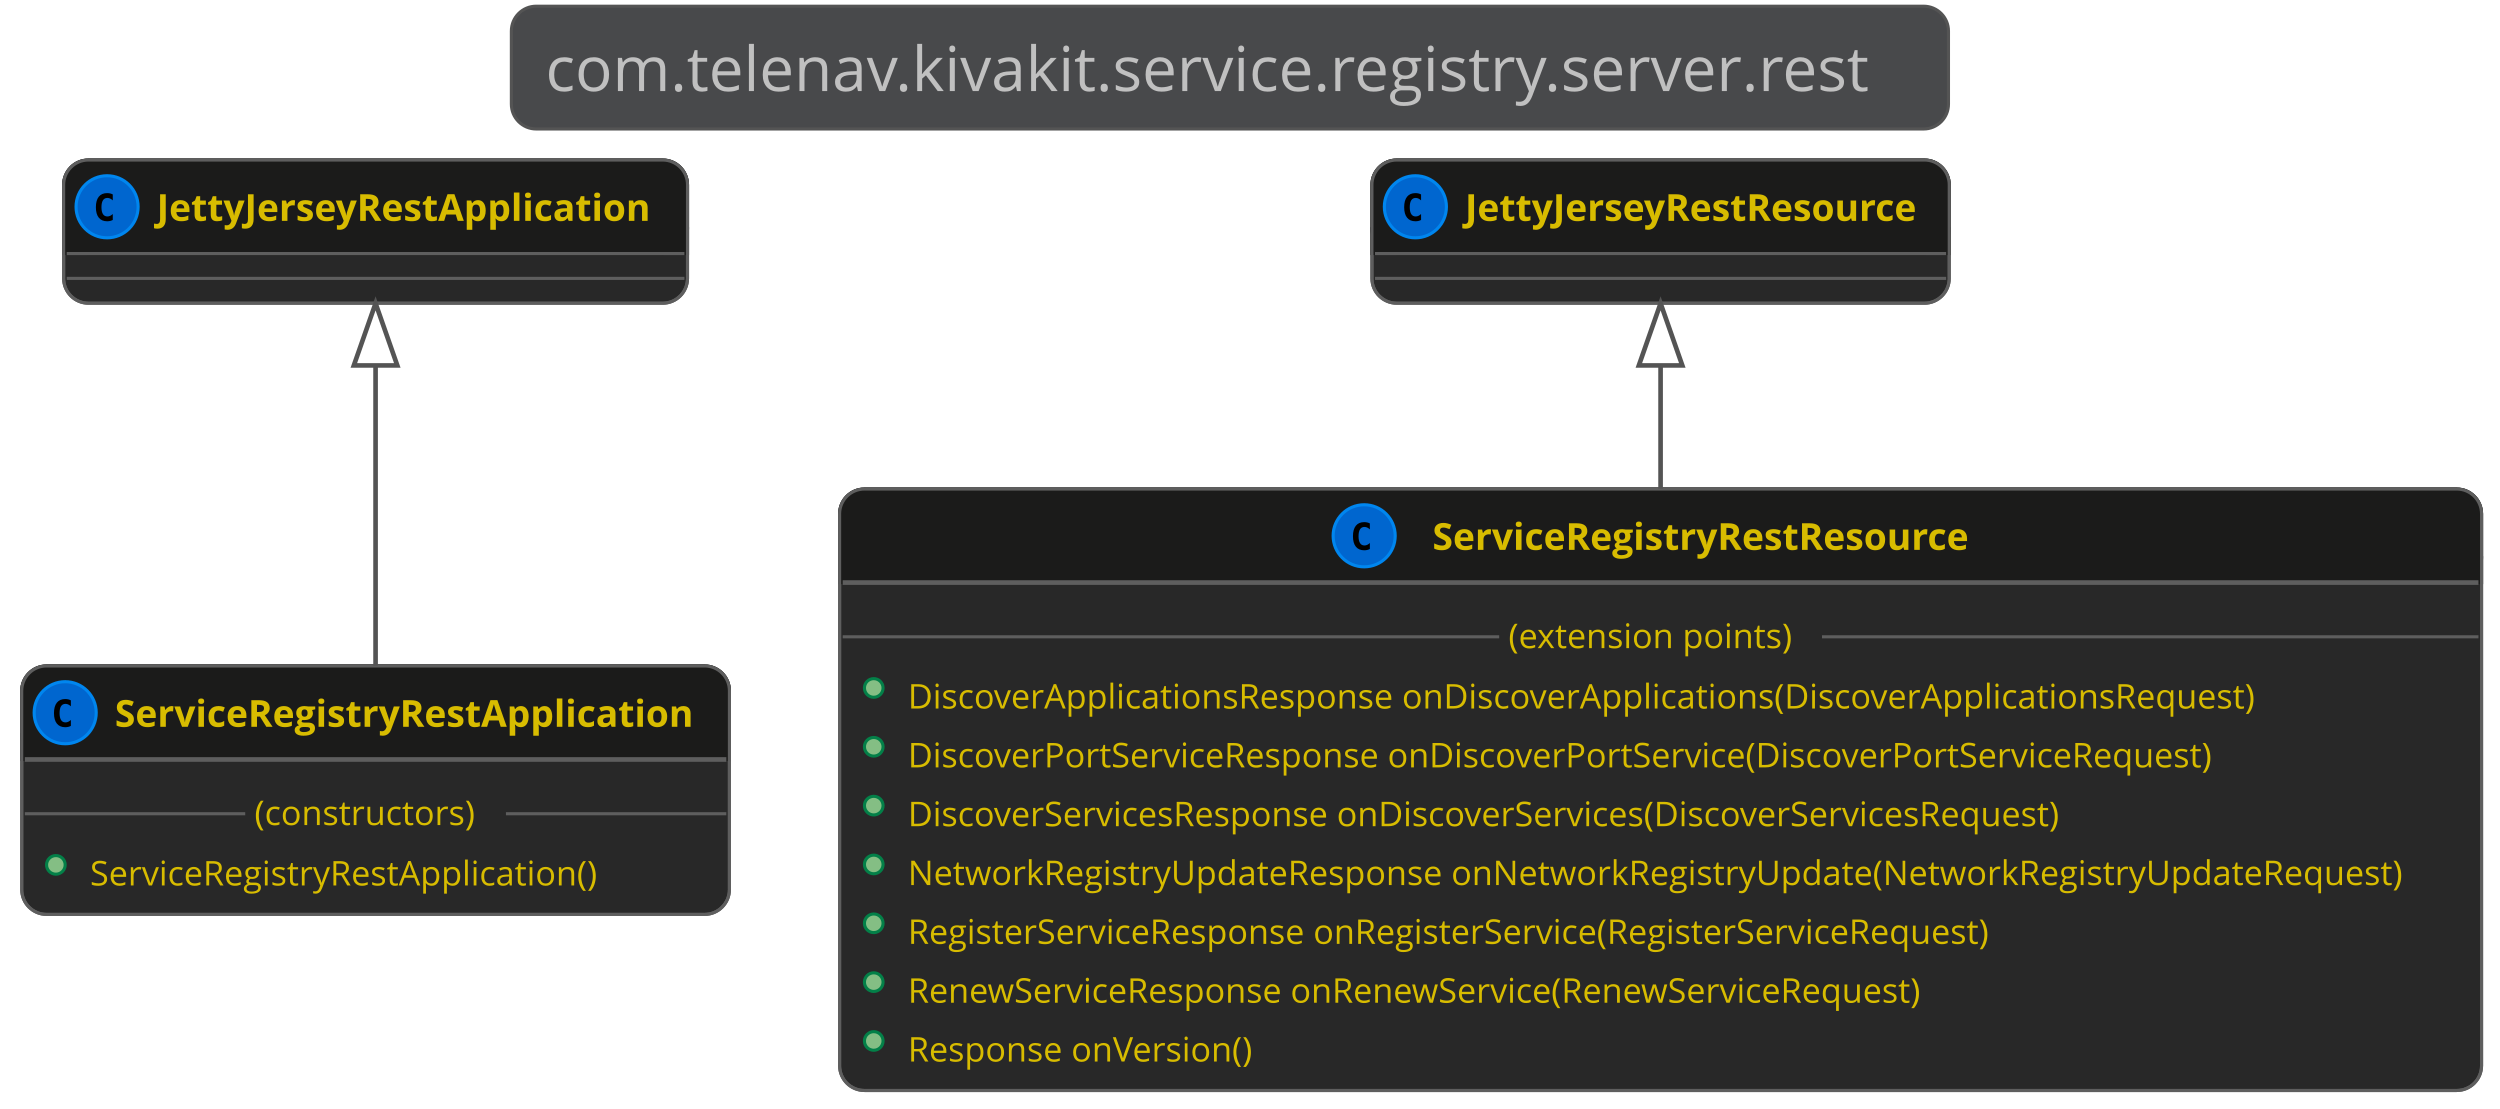
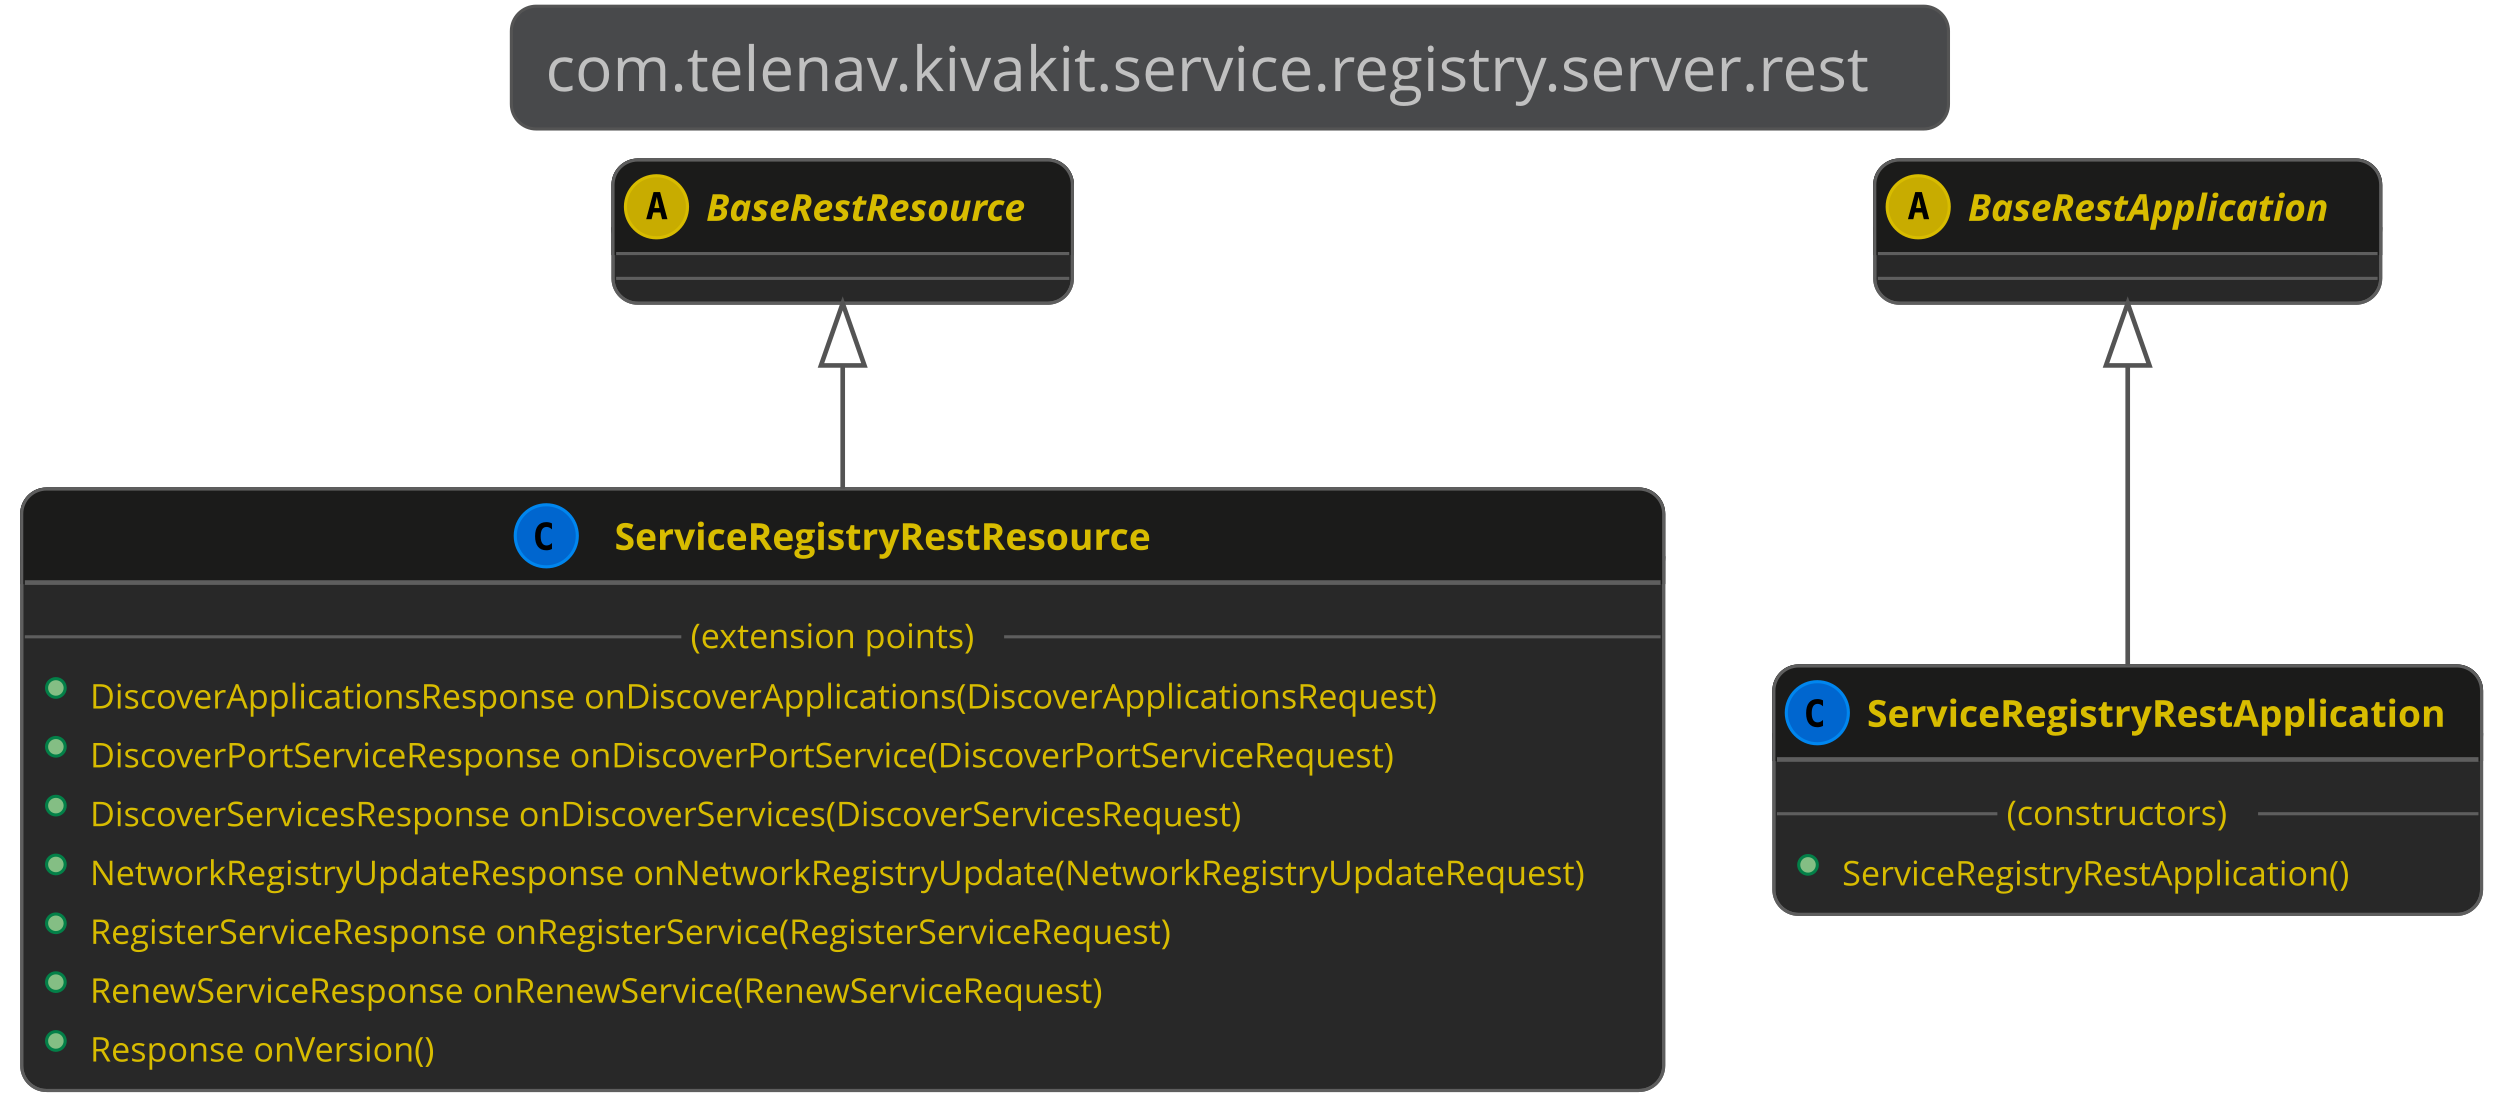
<svg xmlns="http://www.w3.org/2000/svg" contentScriptType="application/ecmascript" contentStyleType="text/css" height="372.917px" preserveAspectRatio="none" style="width:839px;height:372px;background:#333333;" version="1.1" viewBox="0 0 839 372" width="839.583px" zoomAndPan="magnify">
  <defs />
  <g>
    <rect fill="#48494B" height="41.203" rx="8.333" ry="8.333" style="stroke:#545454;stroke-width:1.042;" width="482.292" x="171.615" y="2.083" />
    <text fill="#C0C0C0" font-family="Open Sans,Avenir,Nunito,Arial,Helvetica,SansSerif" font-size="20.833" lengthAdjust="spacing" textLength="459.375" x="183.073" y="30.558">com.telenav.kivakit.service.registry.server.rest</text>
-     <rect fill="#282828" height="48.055" id="JettyJerseyRestApplication" rx="8.333" ry="8.333" style="stroke:#5E5E5E;stroke-width:1.042;" width="209.375" x="21.354" y="53.703" />
-     <rect fill="#1B1B1A" height="31.388" rx="8.333" ry="8.333" style="stroke:#1B1B1A;stroke-width:1.042;" width="209.375" x="21.354" y="53.703" />
-     <rect fill="#1B1B1A" height="8.333" style="stroke:#1B1B1A;stroke-width:1.042;" width="209.375" x="21.354" y="76.758" />
-     <rect fill="none" height="48.055" id="JettyJerseyRestApplication" rx="8.333" ry="8.333" style="stroke:#5E5E5E;stroke-width:1.042;" width="209.375" x="21.354" y="53.703" />
-     <ellipse cx="35.938" cy="69.397" fill="#0066CF" rx="10.417" ry="10.417" style="stroke:#0086EF;stroke-width:1.042;" />
-     <path d="M37.848,73.822 Q37.421,74.042 36.951,74.152 Q36.481,74.261 35.962,74.261 Q34.119,74.261 33.148,73.047 Q32.178,71.832 32.178,69.537 Q32.178,67.236 33.148,66.022 Q34.119,64.807 35.962,64.807 Q36.481,64.807 36.957,64.917 Q37.433,65.027 37.848,65.247 L37.848,67.249 Q37.384,66.821 36.948,66.623 Q36.511,66.425 36.047,66.425 Q35.059,66.425 34.555,67.209 Q34.051,67.993 34.051,69.537 Q34.051,71.075 34.555,71.86 Q35.059,72.644 36.047,72.644 Q36.511,72.644 36.948,72.446 Q37.384,72.247 37.848,71.82 Z " fill="#000000" />
-     <text fill="#D8BC00" font-family="Open Sans,Avenir,Nunito,Arial,Helvetica,SansSerif" font-size="12.5" font-weight="bold" lengthAdjust="spacing" textLength="171.875" x="52.604" y="74.121">JettyJerseyRestApplication</text>
-     <line style="stroke:#5E5E5E;stroke-width:1.042;" x1="22.396" x2="229.688" y1="85.091" y2="85.091" />
-     <line style="stroke:#5E5E5E;stroke-width:1.042;" x1="22.396" x2="229.688" y1="93.424" y2="93.424" />
-     <rect codeLine="7" fill="#282828" height="83.378" id="ServiceRegistryRestApplication" rx="8.333" ry="8.333" style="stroke:#5E5E5E;stroke-width:1.042;" width="237.5" x="7.292" y="223.494" />
-     <rect fill="#1B1B1A" height="31.388" rx="8.333" ry="8.333" style="stroke:#1B1B1A;stroke-width:1.042;" width="237.5" x="7.292" y="223.494" />
-     <rect fill="#1B1B1A" height="8.333" style="stroke:#1B1B1A;stroke-width:1.042;" width="237.5" x="7.292" y="246.549" />
-     <rect codeLine="7" fill="none" height="83.378" id="ServiceRegistryRestApplication" rx="8.333" ry="8.333" style="stroke:#5E5E5E;stroke-width:1.042;" width="237.5" x="7.292" y="223.494" />
-     <ellipse cx="21.875" cy="239.189" fill="#0066CF" rx="10.417" ry="10.417" style="stroke:#0086EF;stroke-width:1.042;" />
-     <path d="M23.785,243.614 Q23.358,243.833 22.888,243.943 Q22.418,244.053 21.899,244.053 Q20.056,244.053 19.086,242.839 Q18.115,241.624 18.115,239.329 Q18.115,237.028 19.086,235.813 Q20.056,234.599 21.899,234.599 Q22.418,234.599 22.894,234.709 Q23.37,234.819 23.785,235.038 L23.785,237.04 Q23.322,236.613 22.885,236.415 Q22.449,236.216 21.985,236.216 Q20.996,236.216 20.493,237 Q19.989,237.785 19.989,239.329 Q19.989,240.867 20.493,241.651 Q20.996,242.436 21.985,242.436 Q22.449,242.436 22.885,242.237 Q23.322,242.039 23.785,241.612 Z " fill="#000000" />
-     <text fill="#D8BC00" font-family="Open Sans,Avenir,Nunito,Arial,Helvetica,SansSerif" font-size="12.5" font-weight="bold" lengthAdjust="spacing" textLength="200" x="38.542" y="243.913">ServiceRegistryRestApplication</text>
-     <line style="stroke:#5E5E5E;stroke-width:1.562;" x1="8.333" x2="243.75" y1="254.883" y2="254.883" />
-     <ellipse cx="18.75" cy="290.253" fill="#84BE84" rx="3.125" ry="3.125" style="stroke:#038048;stroke-width:1.042;" />
-     <text fill="#D8BC00" font-family="Open Sans,Avenir,Nunito,Arial,Helvetica,SansSerif" font-size="11.458" lengthAdjust="spacing" textLength="181.25" x="30.208" y="297.164">ServiceRegistryRestApplication()</text>
-     <line style="stroke:#5E5E5E;stroke-width:1.042;" x1="8.333" x2="82.292" y1="273.089" y2="273.089" />
-     <text fill="#D8BC00" font-family="Open Sans,Avenir,Nunito,Arial,Helvetica,SansSerif" font-size="11.458" lengthAdjust="spacing" textLength="81.25" x="85.417" y="276.898">(constructors)</text>
-     <line style="stroke:#5E5E5E;stroke-width:1.042;" x1="169.792" x2="243.75" y1="273.089" y2="273.089" />
-     <rect fill="#282828" height="48.055" id="JettyJerseyRestResource" rx="8.333" ry="8.333" style="stroke:#5E5E5E;stroke-width:1.042;" width="193.75" x="460.417" y="53.703" />
-     <rect fill="#1B1B1A" height="31.388" rx="8.333" ry="8.333" style="stroke:#1B1B1A;stroke-width:1.042;" width="193.75" x="460.417" y="53.703" />
-     <rect fill="#1B1B1A" height="8.333" style="stroke:#1B1B1A;stroke-width:1.042;" width="193.75" x="460.417" y="76.758" />
-     <rect fill="none" height="48.055" id="JettyJerseyRestResource" rx="8.333" ry="8.333" style="stroke:#5E5E5E;stroke-width:1.042;" width="193.75" x="460.417" y="53.703" />
-     <ellipse cx="475" cy="69.397" fill="#0066CF" rx="10.417" ry="10.417" style="stroke:#0086EF;stroke-width:1.042;" />
-     <path d="M476.91,73.822 Q476.483,74.042 476.013,74.152 Q475.543,74.261 475.024,74.261 Q473.181,74.261 472.211,73.047 Q471.24,71.832 471.24,69.537 Q471.24,67.236 472.211,66.022 Q473.181,64.807 475.024,64.807 Q475.543,64.807 476.019,64.917 Q476.495,65.027 476.91,65.247 L476.91,67.249 Q476.447,66.821 476.01,66.623 Q475.574,66.425 475.11,66.425 Q474.121,66.425 473.618,67.209 Q473.114,67.993 473.114,69.537 Q473.114,71.075 473.618,71.86 Q474.121,72.644 475.11,72.644 Q475.574,72.644 476.01,72.446 Q476.447,72.247 476.91,71.82 Z " fill="#000000" />
-     <text fill="#D8BC00" font-family="Open Sans,Avenir,Nunito,Arial,Helvetica,SansSerif" font-size="12.5" font-weight="bold" lengthAdjust="spacing" textLength="156.25" x="491.667" y="74.121">JettyJerseyRestResource</text>
-     <line style="stroke:#5E5E5E;stroke-width:1.042;" x1="461.458" x2="653.125" y1="85.091" y2="85.091" />
-     <line style="stroke:#5E5E5E;stroke-width:1.042;" x1="461.458" x2="653.125" y1="93.424" y2="93.424" />
-     <rect codeLine="14" fill="#282828" height="201.847" id="ServiceRegistryRestResource" rx="8.333" ry="8.333" style="stroke:#5E5E5E;stroke-width:1.042;" width="551.042" x="281.771" y="164.119" />
-     <rect fill="#1B1B1A" height="31.388" rx="8.333" ry="8.333" style="stroke:#1B1B1A;stroke-width:1.042;" width="551.042" x="281.771" y="164.119" />
-     <rect fill="#1B1B1A" height="8.333" style="stroke:#1B1B1A;stroke-width:1.042;" width="551.042" x="281.771" y="187.174" />
-     <rect codeLine="14" fill="none" height="201.847" id="ServiceRegistryRestResource" rx="8.333" ry="8.333" style="stroke:#5E5E5E;stroke-width:1.042;" width="551.042" x="281.771" y="164.119" />
-     <ellipse cx="457.812" cy="179.814" fill="#0066CF" rx="10.417" ry="10.417" style="stroke:#0086EF;stroke-width:1.042;" />
-     <path d="M459.723,184.239 Q459.296,184.458 458.826,184.568 Q458.356,184.678 457.837,184.678 Q455.994,184.678 455.023,183.464 Q454.053,182.249 454.053,179.954 Q454.053,177.653 455.023,176.438 Q455.994,175.224 457.837,175.224 Q458.356,175.224 458.832,175.334 Q459.308,175.444 459.723,175.663 L459.723,177.665 Q459.259,177.238 458.823,177.04 Q458.386,176.841 457.922,176.841 Q456.934,176.841 456.43,177.625 Q455.926,178.41 455.926,179.954 Q455.926,181.492 456.43,182.276 Q456.934,183.061 457.922,183.061 Q458.386,183.061 458.823,182.862 Q459.259,182.664 459.723,182.237 Z " fill="#000000" />
-     <text fill="#D8BC00" font-family="Open Sans,Avenir,Nunito,Arial,Helvetica,SansSerif" font-size="12.5" font-weight="bold" lengthAdjust="spacing" textLength="184.375" x="480.729" y="184.538">ServiceRegistryRestResource</text>
-     <line style="stroke:#5E5E5E;stroke-width:1.562;" x1="282.812" x2="831.771" y1="195.508" y2="195.508" />
-     <ellipse cx="293.229" cy="230.878" fill="#84BE84" rx="3.125" ry="3.125" style="stroke:#038048;stroke-width:1.042;" />
-     <text fill="#D8BC00" font-family="Open Sans,Avenir,Nunito,Arial,Helvetica,SansSerif" font-size="11.458" lengthAdjust="spacing" textLength="481.25" x="304.688" y="237.789">DiscoverApplicationsResponse onDiscoverApplications(DiscoverApplicationsRequest)</text>
-     <ellipse cx="293.229" cy="250.623" fill="#84BE84" rx="3.125" ry="3.125" style="stroke:#038048;stroke-width:1.042;" />
-     <text fill="#D8BC00" font-family="Open Sans,Avenir,Nunito,Arial,Helvetica,SansSerif" font-size="11.458" lengthAdjust="spacing" textLength="459.375" x="304.688" y="257.534">DiscoverPortServiceResponse onDiscoverPortService(DiscoverPortServiceRequest)</text>
-     <ellipse cx="293.229" cy="270.367" fill="#84BE84" rx="3.125" ry="3.125" style="stroke:#038048;stroke-width:1.042;" />
-     <text fill="#D8BC00" font-family="Open Sans,Avenir,Nunito,Arial,Helvetica,SansSerif" font-size="11.458" lengthAdjust="spacing" textLength="409.375" x="304.688" y="277.279">DiscoverServicesResponse onDiscoverServices(DiscoverServicesRequest)</text>
-     <ellipse cx="293.229" cy="290.112" fill="#84BE84" rx="3.125" ry="3.125" style="stroke:#038048;stroke-width:1.042;" />
-     <text fill="#D8BC00" font-family="Open Sans,Avenir,Nunito,Arial,Helvetica,SansSerif" font-size="11.458" lengthAdjust="spacing" textLength="518.75" x="304.688" y="297.024">NetworkRegistryUpdateResponse onNetworkRegistryUpdate(NetworkRegistryUpdateRequest)</text>
-     <ellipse cx="293.229" cy="309.857" fill="#84BE84" rx="3.125" ry="3.125" style="stroke:#038048;stroke-width:1.042;" />
-     <text fill="#D8BC00" font-family="Open Sans,Avenir,Nunito,Arial,Helvetica,SansSerif" font-size="11.458" lengthAdjust="spacing" textLength="381.25" x="304.688" y="316.768">RegisterServiceResponse onRegisterService(RegisterServiceRequest)</text>
-     <ellipse cx="293.229" cy="329.602" fill="#84BE84" rx="3.125" ry="3.125" style="stroke:#038048;stroke-width:1.042;" />
-     <text fill="#D8BC00" font-family="Open Sans,Avenir,Nunito,Arial,Helvetica,SansSerif" font-size="11.458" lengthAdjust="spacing" textLength="350" x="304.688" y="336.513">RenewServiceResponse onRenewService(RenewServiceRequest)</text>
-     <ellipse cx="293.229" cy="349.347" fill="#84BE84" rx="3.125" ry="3.125" style="stroke:#038048;stroke-width:1.042;" />
-     <text fill="#D8BC00" font-family="Open Sans,Avenir,Nunito,Arial,Helvetica,SansSerif" font-size="11.458" lengthAdjust="spacing" textLength="122.917" x="304.688" y="356.258">Response onVersion()</text>
-     <line style="stroke:#5E5E5E;stroke-width:1.042;" x1="282.812" x2="503.125" y1="213.714" y2="213.714" />
-     <text fill="#D8BC00" font-family="Open Sans,Avenir,Nunito,Arial,Helvetica,SansSerif" font-size="11.458" lengthAdjust="spacing" textLength="102.083" x="506.25" y="217.523">(extension points)</text>
-     <line style="stroke:#5E5E5E;stroke-width:1.042;" x1="611.458" x2="831.771" y1="213.714" y2="213.714" />
-     <path codeLine="6" d="M126.042,122.901 C126.042,153.411 126.042,193.672 126.042,223.39 " fill="none" id="JettyJerseyRestApplication-backto-ServiceRegistryRestApplication" style="stroke:#545454;stroke-width:1.562;" />
-     <polygon fill="none" points="118.75,122.64,126.042,101.807,133.333,122.64,118.75,122.64" style="stroke:#545454;stroke-width:1.562;" />
-     <path codeLine="13" d="M557.292,122.89 C557.292,135.422 557.292,149.599 557.292,164.015 " fill="none" id="JettyJerseyRestResource-backto-ServiceRegistryRestResource" style="stroke:#545454;stroke-width:1.562;" />
-     <polygon fill="none" points="550,122.64,557.292,101.807,564.583,122.64,550,122.64" style="stroke:#545454;stroke-width:1.562;" />
+     <rect codeLine="6" fill="#282828" height="48.055" id="BaseRestResource" rx="8.333" ry="8.333" style="stroke:#5E5E5E;stroke-width:1.042;" width="154.167" x="205.729" y="53.703" />
+     <rect fill="#1B1B1A" height="31.388" rx="8.333" ry="8.333" style="stroke:#1B1B1A;stroke-width:1.042;" width="154.167" x="205.729" y="53.703" />
+     <rect fill="#1B1B1A" height="8.333" style="stroke:#1B1B1A;stroke-width:1.042;" width="154.167" x="205.729" y="76.758" />
+     <rect codeLine="6" fill="none" height="48.055" id="BaseRestResource" rx="8.333" ry="8.333" style="stroke:#5E5E5E;stroke-width:1.042;" width="154.167" x="205.729" y="53.703" />
+     <ellipse cx="220.312" cy="69.397" fill="#C8AC00" rx="10.417" ry="10.417" style="stroke:#D8BC00;stroke-width:1.042;" />
+     <path d="M220.426,66.099 L219.578,69.828 L221.281,69.828 Z M219.328,64.451 L221.531,64.451 L223.991,73.564 L222.19,73.564 L221.629,71.311 L219.218,71.311 L218.669,73.564 L216.868,73.564 Z " fill="#000000" />
+     <text fill="#D8BC00" font-family="Open Sans,Avenir,Nunito,Arial,Helvetica,SansSerif" font-size="12.5" font-style="italic" font-weight="bold" lengthAdjust="spacing" textLength="116.667" x="236.979" y="74.121">BaseRestResource</text>
+     <line style="stroke:#5E5E5E;stroke-width:1.042;" x1="206.771" x2="358.854" y1="85.091" y2="85.091" />
+     <line style="stroke:#5E5E5E;stroke-width:1.042;" x1="206.771" x2="358.854" y1="93.424" y2="93.424" />
+     <rect codeLine="7" fill="#282828" height="48.055" id="BaseRestApplication" rx="8.333" ry="8.333" style="stroke:#5E5E5E;stroke-width:1.042;" width="169.792" x="629.167" y="53.703" />
+     <rect fill="#1B1B1A" height="31.388" rx="8.333" ry="8.333" style="stroke:#1B1B1A;stroke-width:1.042;" width="169.792" x="629.167" y="53.703" />
+     <rect fill="#1B1B1A" height="8.333" style="stroke:#1B1B1A;stroke-width:1.042;" width="169.792" x="629.167" y="76.758" />
+     <rect codeLine="7" fill="none" height="48.055" id="BaseRestApplication" rx="8.333" ry="8.333" style="stroke:#5E5E5E;stroke-width:1.042;" width="169.792" x="629.167" y="53.703" />
+     <ellipse cx="643.75" cy="69.397" fill="#C8AC00" rx="10.417" ry="10.417" style="stroke:#D8BC00;stroke-width:1.042;" />
+     <path d="M643.864,66.099 L643.015,69.828 L644.718,69.828 Z M642.765,64.451 L644.969,64.451 L647.428,73.564 L645.628,73.564 L645.066,71.311 L642.655,71.311 L642.106,73.564 L640.306,73.564 Z " fill="#000000" />
+     <text fill="#D8BC00" font-family="Open Sans,Avenir,Nunito,Arial,Helvetica,SansSerif" font-size="12.5" font-style="italic" font-weight="bold" lengthAdjust="spacing" textLength="132.292" x="660.417" y="74.121">BaseRestApplication</text>
+     <line style="stroke:#5E5E5E;stroke-width:1.042;" x1="630.208" x2="797.917" y1="85.091" y2="85.091" />
+     <line style="stroke:#5E5E5E;stroke-width:1.042;" x1="630.208" x2="797.917" y1="93.424" y2="93.424" />
+     <rect codeLine="10" fill="#282828" height="83.378" id="ServiceRegistryRestApplication" rx="8.333" ry="8.333" style="stroke:#5E5E5E;stroke-width:1.042;" width="237.5" x="595.312" y="223.494" />
+     <rect fill="#1B1B1A" height="31.388" rx="8.333" ry="8.333" style="stroke:#1B1B1A;stroke-width:1.042;" width="237.5" x="595.312" y="223.494" />
+     <rect fill="#1B1B1A" height="8.333" style="stroke:#1B1B1A;stroke-width:1.042;" width="237.5" x="595.312" y="246.549" />
+     <rect codeLine="10" fill="none" height="83.378" id="ServiceRegistryRestApplication" rx="8.333" ry="8.333" style="stroke:#5E5E5E;stroke-width:1.042;" width="237.5" x="595.312" y="223.494" />
+     <ellipse cx="609.896" cy="239.189" fill="#0066CF" rx="10.417" ry="10.417" style="stroke:#0086EF;stroke-width:1.042;" />
+     <path d="M611.806,243.614 Q611.379,243.833 610.909,243.943 Q610.439,244.053 609.92,244.053 Q608.077,244.053 607.106,242.839 Q606.136,241.624 606.136,239.329 Q606.136,237.028 607.106,235.813 Q608.077,234.599 609.92,234.599 Q610.439,234.599 610.915,234.709 Q611.391,234.819 611.806,235.038 L611.806,237.04 Q611.342,236.613 610.906,236.415 Q610.47,236.216 610.006,236.216 Q609.017,236.216 608.513,237 Q608.01,237.785 608.01,239.329 Q608.01,240.867 608.513,241.651 Q609.017,242.436 610.006,242.436 Q610.47,242.436 610.906,242.237 Q611.342,242.039 611.806,241.612 Z " fill="#000000" />
+     <text fill="#D8BC00" font-family="Open Sans,Avenir,Nunito,Arial,Helvetica,SansSerif" font-size="12.5" font-weight="bold" lengthAdjust="spacing" textLength="200" x="626.562" y="243.913">ServiceRegistryRestApplication</text>
+     <line style="stroke:#5E5E5E;stroke-width:1.562;" x1="596.354" x2="831.771" y1="254.883" y2="254.883" />
+     <ellipse cx="606.771" cy="290.253" fill="#84BE84" rx="3.125" ry="3.125" style="stroke:#038048;stroke-width:1.042;" />
+     <text fill="#D8BC00" font-family="Open Sans,Avenir,Nunito,Arial,Helvetica,SansSerif" font-size="11.458" lengthAdjust="spacing" textLength="181.25" x="618.229" y="297.164">ServiceRegistryRestApplication()</text>
+     <line style="stroke:#5E5E5E;stroke-width:1.042;" x1="596.354" x2="670.312" y1="273.089" y2="273.089" />
+     <text fill="#D8BC00" font-family="Open Sans,Avenir,Nunito,Arial,Helvetica,SansSerif" font-size="11.458" lengthAdjust="spacing" textLength="81.25" x="673.438" y="276.898">(constructors)</text>
+     <line style="stroke:#5E5E5E;stroke-width:1.042;" x1="757.812" x2="831.771" y1="273.089" y2="273.089" />
+     <rect codeLine="17" fill="#282828" height="201.847" id="ServiceRegistryRestResource" rx="8.333" ry="8.333" style="stroke:#5E5E5E;stroke-width:1.042;" width="551.042" x="7.292" y="164.119" />
+     <rect fill="#1B1B1A" height="31.388" rx="8.333" ry="8.333" style="stroke:#1B1B1A;stroke-width:1.042;" width="551.042" x="7.292" y="164.119" />
+     <rect fill="#1B1B1A" height="8.333" style="stroke:#1B1B1A;stroke-width:1.042;" width="551.042" x="7.292" y="187.174" />
+     <rect codeLine="17" fill="none" height="201.847" id="ServiceRegistryRestResource" rx="8.333" ry="8.333" style="stroke:#5E5E5E;stroke-width:1.042;" width="551.042" x="7.292" y="164.119" />
+     <ellipse cx="183.333" cy="179.814" fill="#0066CF" rx="10.417" ry="10.417" style="stroke:#0086EF;stroke-width:1.042;" />
+     <path d="M185.244,184.239 Q184.816,184.458 184.346,184.568 Q183.876,184.678 183.358,184.678 Q181.514,184.678 180.544,183.464 Q179.574,182.249 179.574,179.954 Q179.574,177.653 180.544,176.438 Q181.514,175.224 183.358,175.224 Q183.876,175.224 184.353,175.334 Q184.829,175.444 185.244,175.663 L185.244,177.665 Q184.78,177.238 184.344,177.04 Q183.907,176.841 183.443,176.841 Q182.454,176.841 181.951,177.625 Q181.447,178.41 181.447,179.954 Q181.447,181.492 181.951,182.276 Q182.454,183.061 183.443,183.061 Q183.907,183.061 184.344,182.862 Q184.78,182.664 185.244,182.237 Z " fill="#000000" />
+     <text fill="#D8BC00" font-family="Open Sans,Avenir,Nunito,Arial,Helvetica,SansSerif" font-size="12.5" font-weight="bold" lengthAdjust="spacing" textLength="184.375" x="206.25" y="184.538">ServiceRegistryRestResource</text>
+     <line style="stroke:#5E5E5E;stroke-width:1.562;" x1="8.333" x2="557.292" y1="195.508" y2="195.508" />
+     <ellipse cx="18.75" cy="230.878" fill="#84BE84" rx="3.125" ry="3.125" style="stroke:#038048;stroke-width:1.042;" />
+     <text fill="#D8BC00" font-family="Open Sans,Avenir,Nunito,Arial,Helvetica,SansSerif" font-size="11.458" lengthAdjust="spacing" textLength="481.25" x="30.208" y="237.789">DiscoverApplicationsResponse onDiscoverApplications(DiscoverApplicationsRequest)</text>
+     <ellipse cx="18.75" cy="250.623" fill="#84BE84" rx="3.125" ry="3.125" style="stroke:#038048;stroke-width:1.042;" />
+     <text fill="#D8BC00" font-family="Open Sans,Avenir,Nunito,Arial,Helvetica,SansSerif" font-size="11.458" lengthAdjust="spacing" textLength="459.375" x="30.208" y="257.534">DiscoverPortServiceResponse onDiscoverPortService(DiscoverPortServiceRequest)</text>
+     <ellipse cx="18.75" cy="270.367" fill="#84BE84" rx="3.125" ry="3.125" style="stroke:#038048;stroke-width:1.042;" />
+     <text fill="#D8BC00" font-family="Open Sans,Avenir,Nunito,Arial,Helvetica,SansSerif" font-size="11.458" lengthAdjust="spacing" textLength="409.375" x="30.208" y="277.279">DiscoverServicesResponse onDiscoverServices(DiscoverServicesRequest)</text>
+     <ellipse cx="18.75" cy="290.112" fill="#84BE84" rx="3.125" ry="3.125" style="stroke:#038048;stroke-width:1.042;" />
+     <text fill="#D8BC00" font-family="Open Sans,Avenir,Nunito,Arial,Helvetica,SansSerif" font-size="11.458" lengthAdjust="spacing" textLength="518.75" x="30.208" y="297.024">NetworkRegistryUpdateResponse onNetworkRegistryUpdate(NetworkRegistryUpdateRequest)</text>
+     <ellipse cx="18.75" cy="309.857" fill="#84BE84" rx="3.125" ry="3.125" style="stroke:#038048;stroke-width:1.042;" />
+     <text fill="#D8BC00" font-family="Open Sans,Avenir,Nunito,Arial,Helvetica,SansSerif" font-size="11.458" lengthAdjust="spacing" textLength="381.25" x="30.208" y="316.768">RegisterServiceResponse onRegisterService(RegisterServiceRequest)</text>
+     <ellipse cx="18.75" cy="329.602" fill="#84BE84" rx="3.125" ry="3.125" style="stroke:#038048;stroke-width:1.042;" />
+     <text fill="#D8BC00" font-family="Open Sans,Avenir,Nunito,Arial,Helvetica,SansSerif" font-size="11.458" lengthAdjust="spacing" textLength="350" x="30.208" y="336.513">RenewServiceResponse onRenewService(RenewServiceRequest)</text>
+     <ellipse cx="18.75" cy="349.347" fill="#84BE84" rx="3.125" ry="3.125" style="stroke:#038048;stroke-width:1.042;" />
+     <text fill="#D8BC00" font-family="Open Sans,Avenir,Nunito,Arial,Helvetica,SansSerif" font-size="11.458" lengthAdjust="spacing" textLength="122.917" x="30.208" y="356.258">Response onVersion()</text>
+     <line style="stroke:#5E5E5E;stroke-width:1.042;" x1="8.333" x2="228.646" y1="213.714" y2="213.714" />
+     <text fill="#D8BC00" font-family="Open Sans,Avenir,Nunito,Arial,Helvetica,SansSerif" font-size="11.458" lengthAdjust="spacing" textLength="102.083" x="231.771" y="217.523">(extension points)</text>
+     <line style="stroke:#5E5E5E;stroke-width:1.042;" x1="336.979" x2="557.292" y1="213.714" y2="213.714" />
+     <path codeLine="9" d="M714.062,122.901 C714.062,153.411 714.062,193.672 714.062,223.39 " fill="none" id="BaseRestApplication-backto-ServiceRegistryRestApplication" style="stroke:#545454;stroke-width:1.562;" />
+     <polygon fill="none" points="706.771,122.64,714.062,101.807,721.354,122.64,706.771,122.64" style="stroke:#545454;stroke-width:1.562;" />
+     <path codeLine="16" d="M282.812,122.89 C282.812,135.422 282.812,149.599 282.812,164.015 " fill="none" id="BaseRestResource-backto-ServiceRegistryRestResource" style="stroke:#545454;stroke-width:1.562;" />
+     <polygon fill="none" points="275.521,122.64,282.812,101.807,290.104,122.64,275.521,122.64" style="stroke:#545454;stroke-width:1.562;" />
  </g>
</svg>
